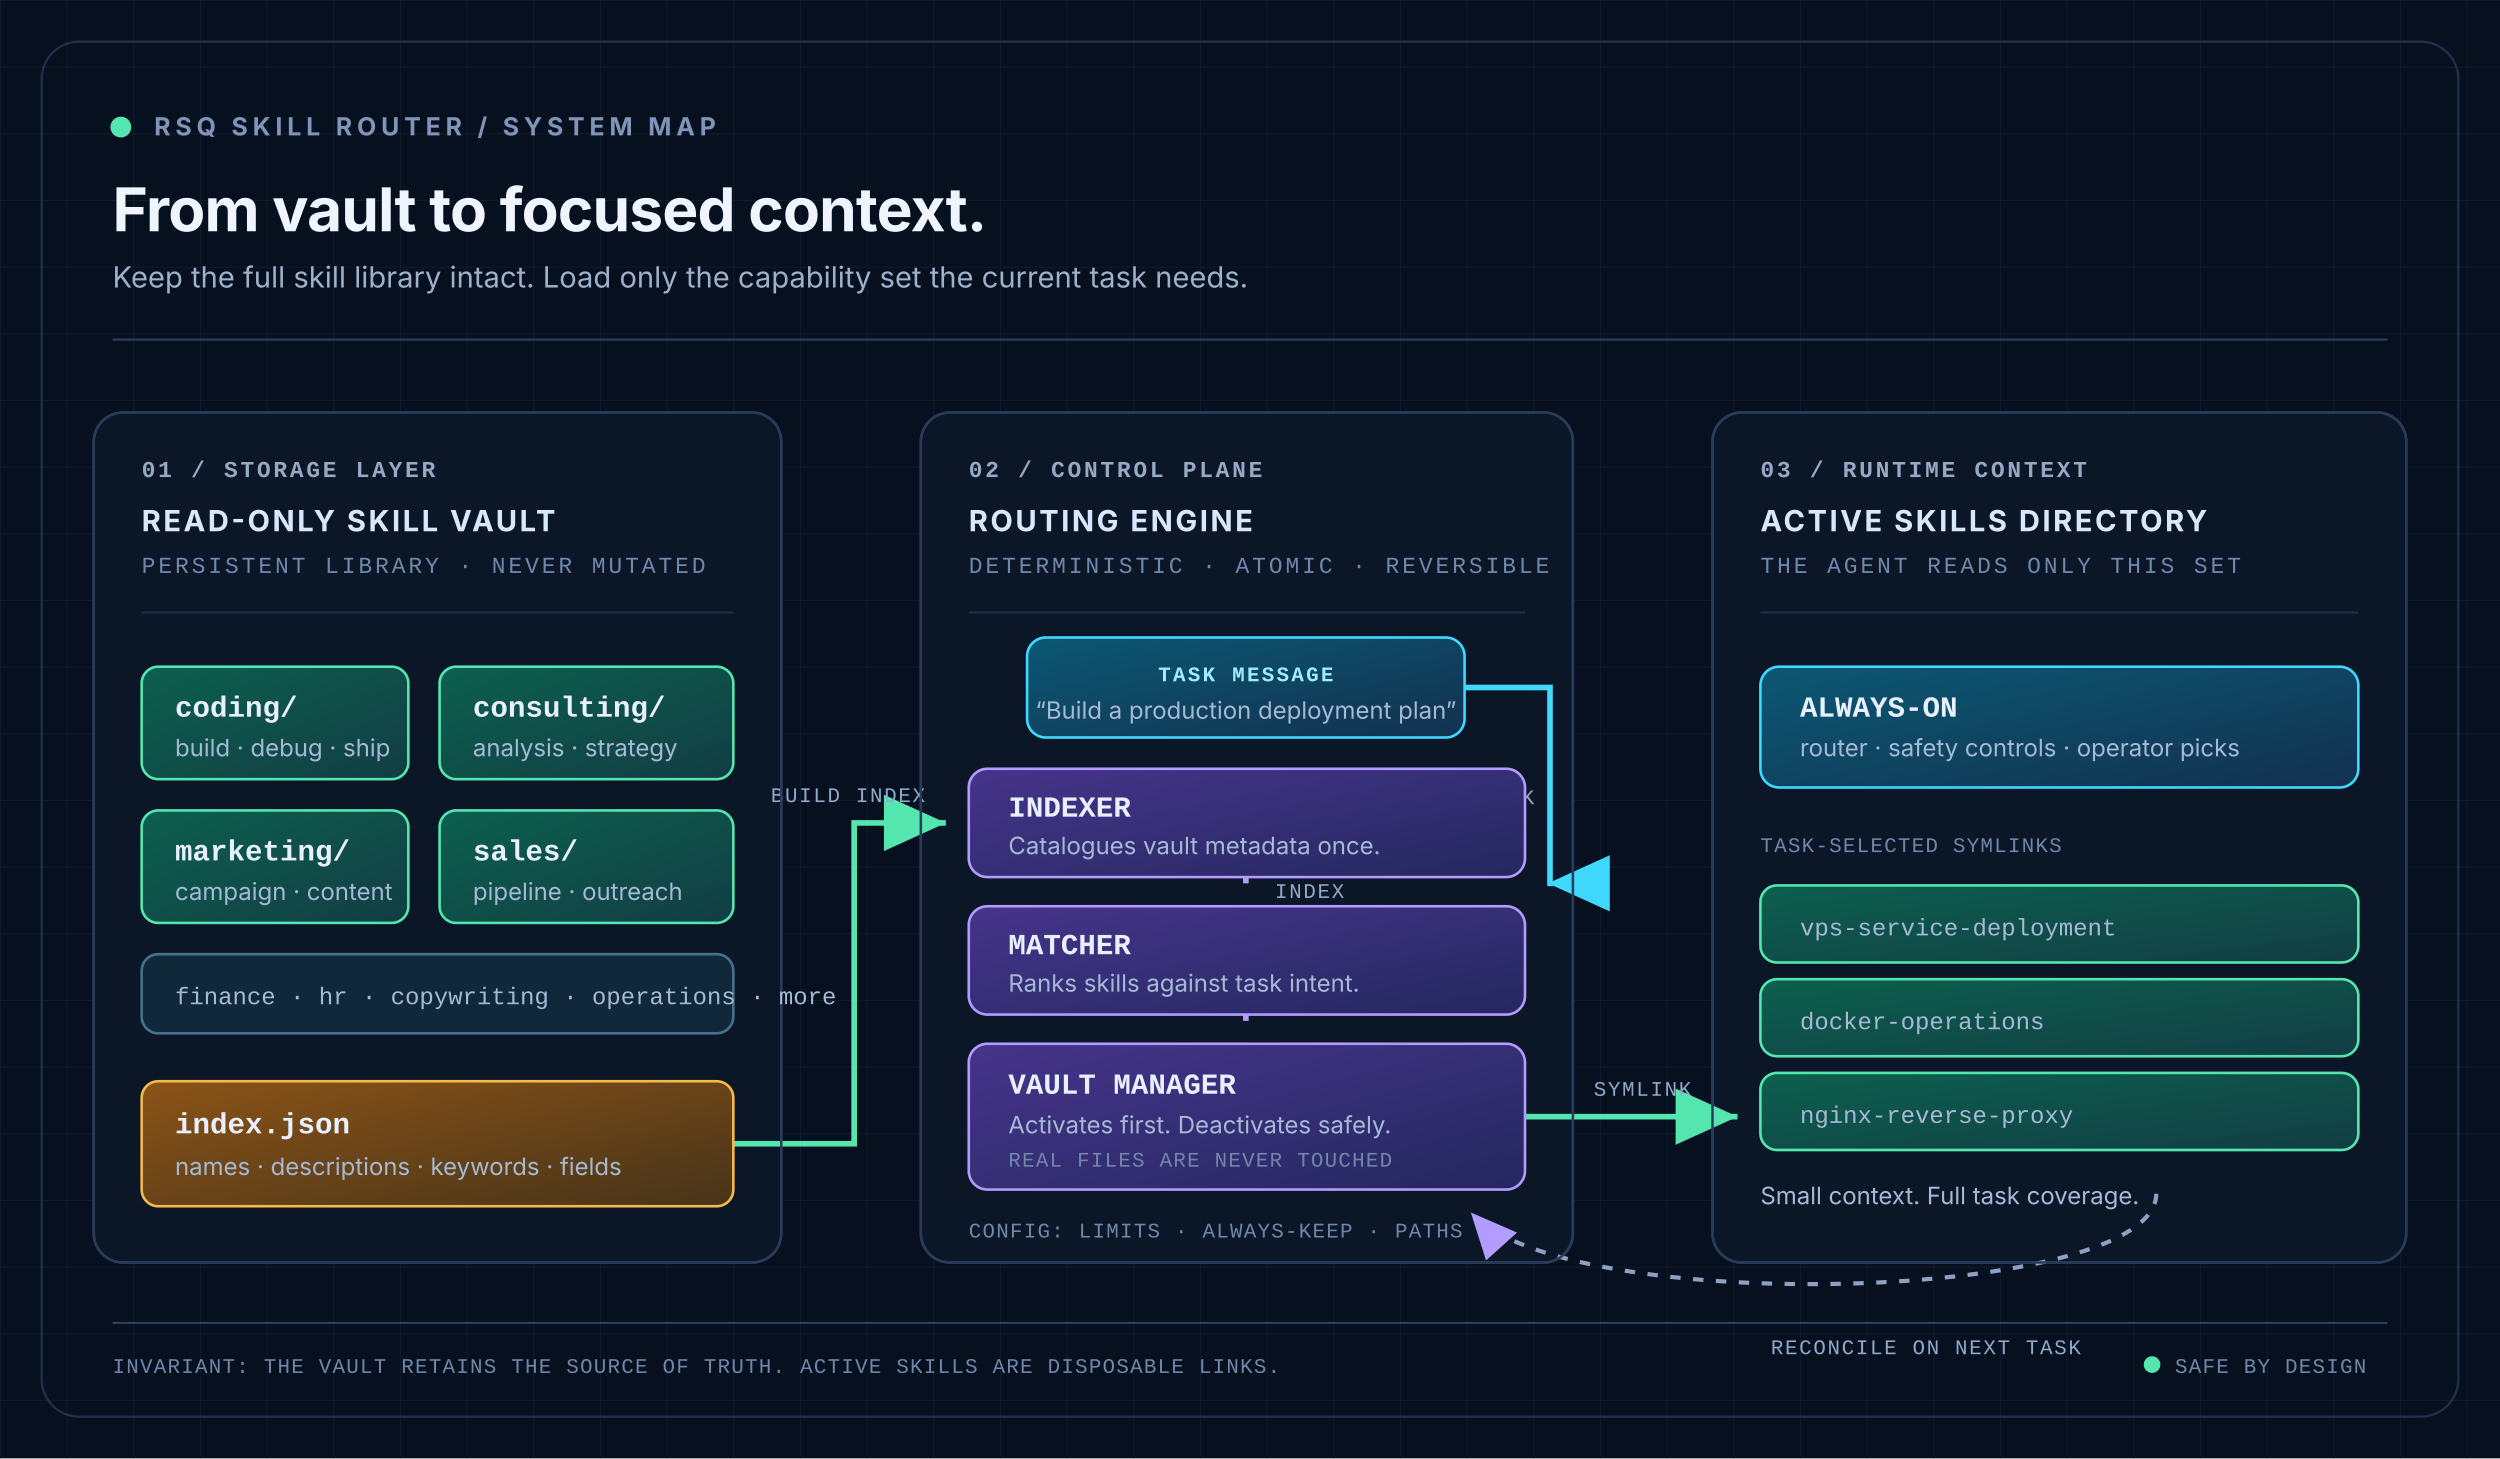
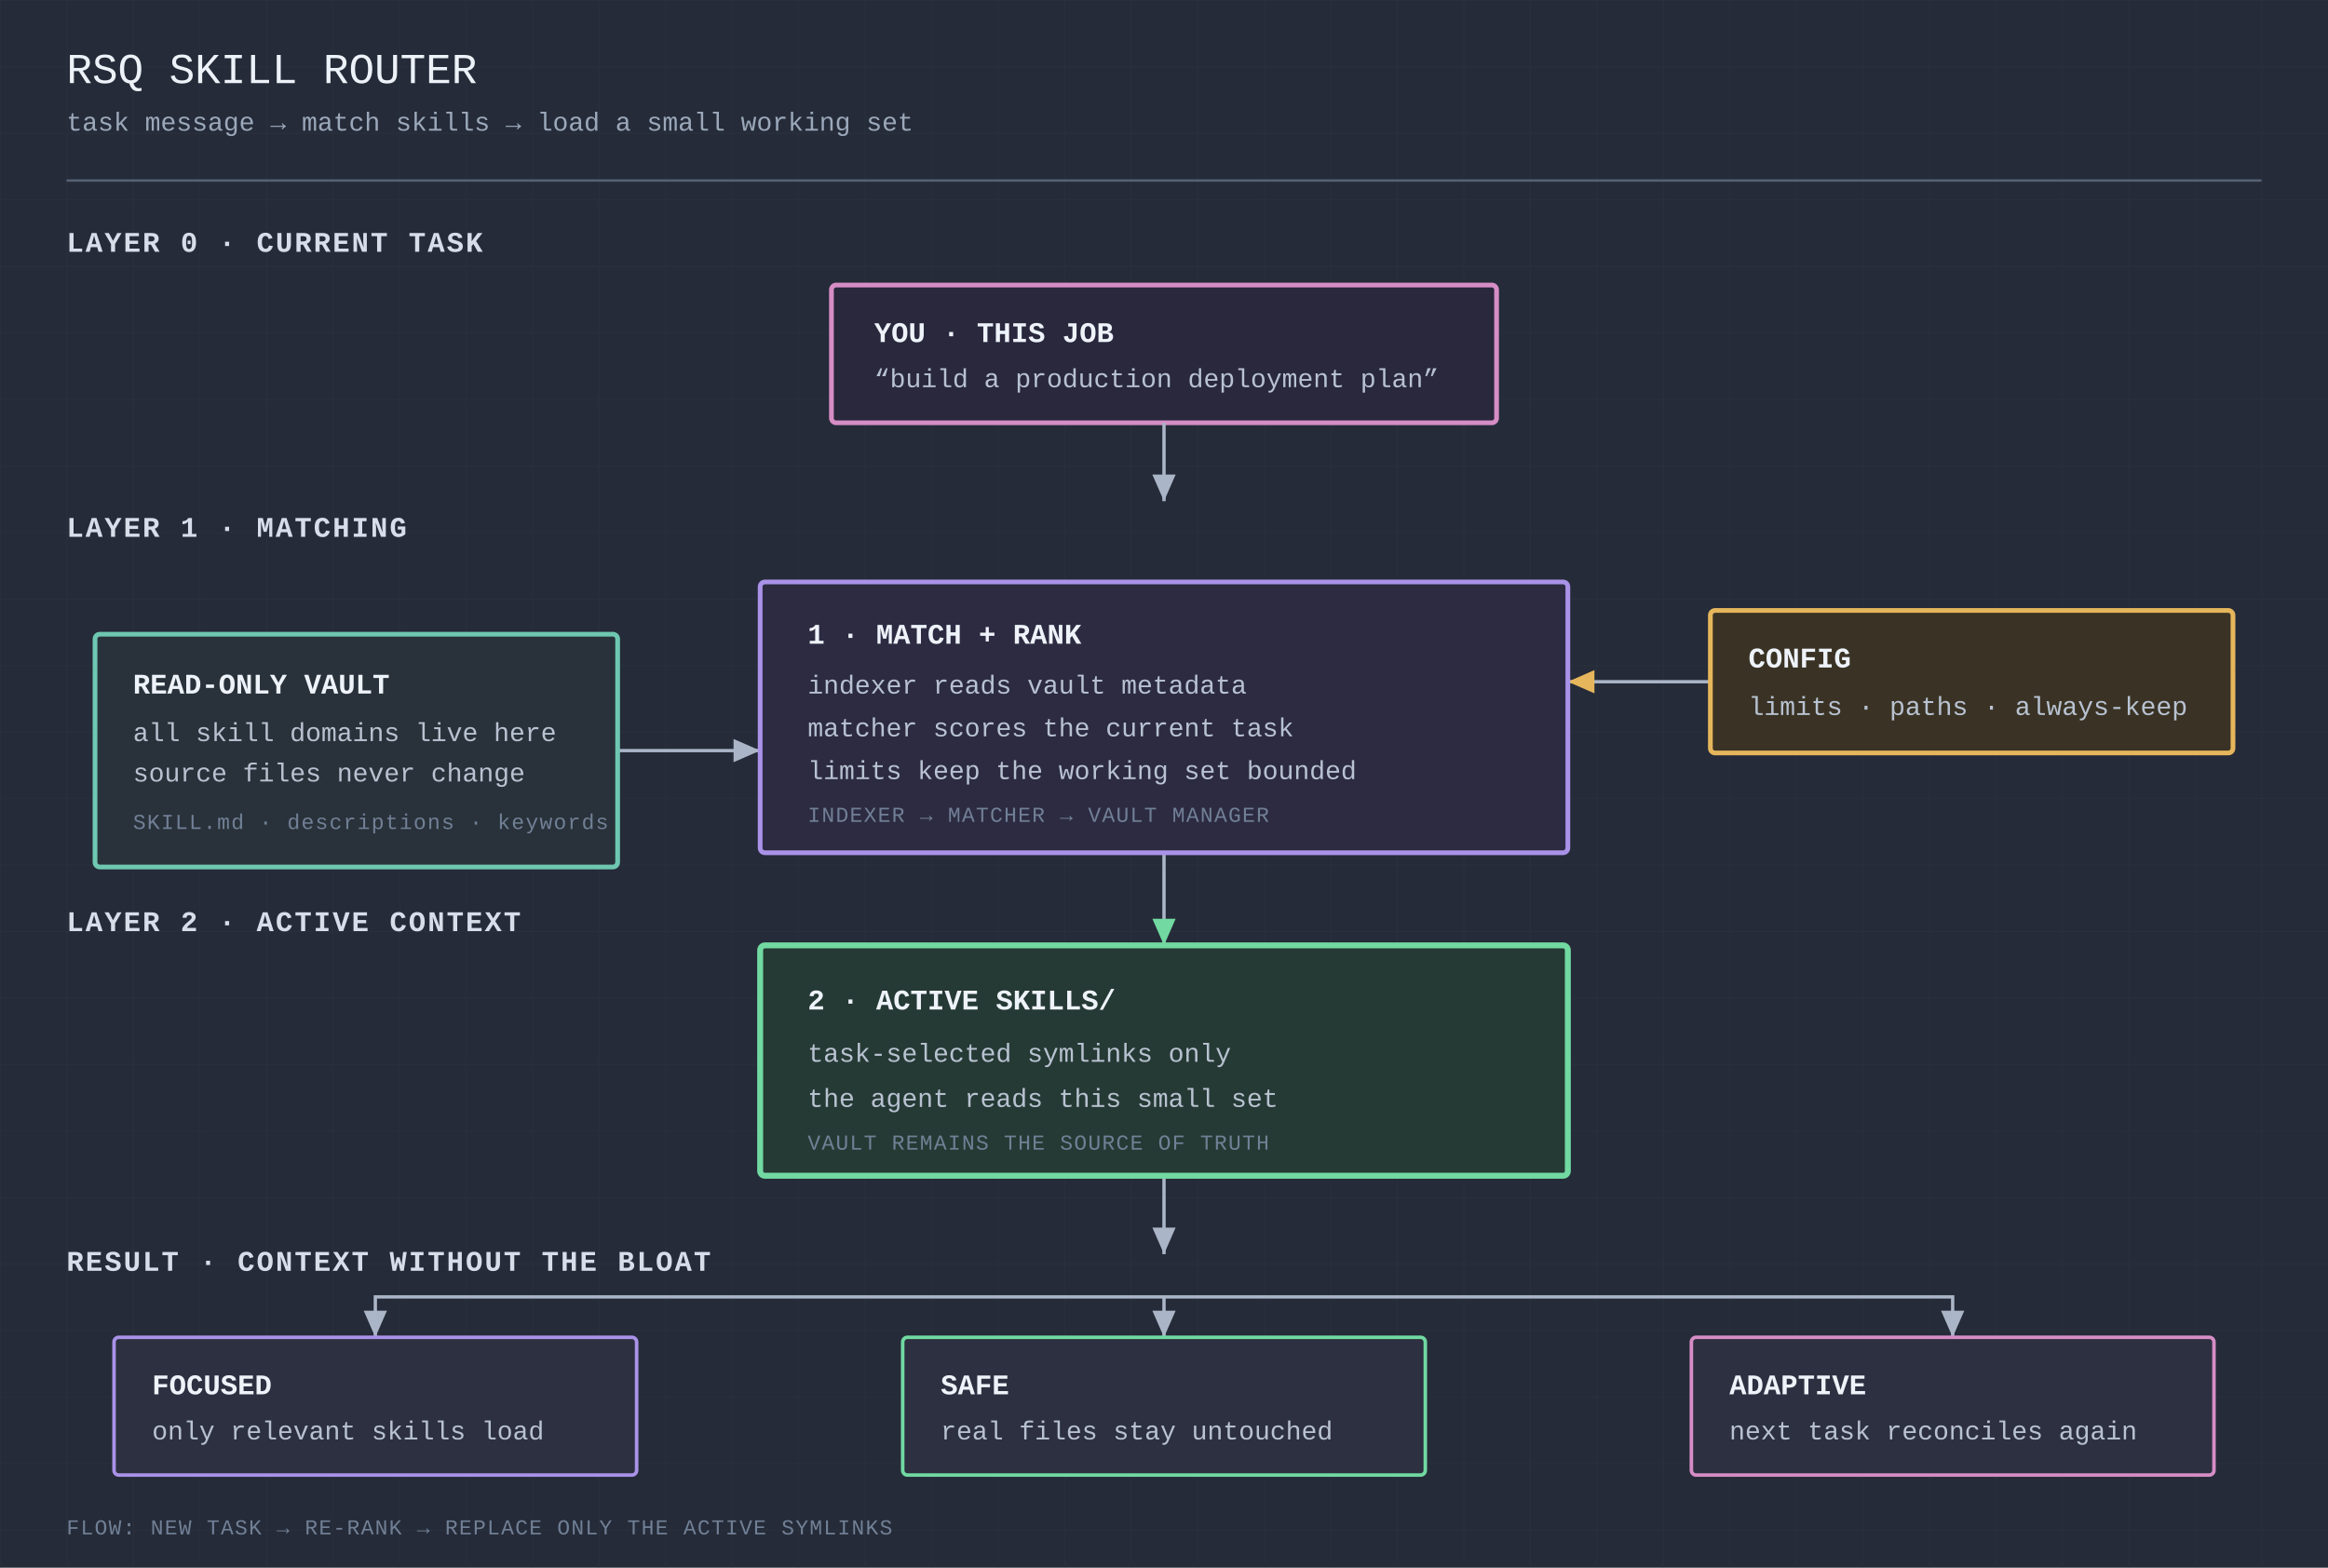
- <svg xmlns="http://www.w3.org/2000/svg" viewBox="0 0 1200 700" role="img" aria-labelledby="title desc">
+ <svg xmlns="http://www.w3.org/2000/svg" viewBox="0 0 980 660" role="img" aria-labelledby="title description">
  <defs>
-     <pattern id="grid" width="32" height="32" patternUnits="userSpaceOnUse">
-       <path d="M32 0H0V32" fill="none" stroke="#17233a" stroke-width="0.7" />
+     <pattern id="grain" width="28" height="28" patternUnits="userSpaceOnUse">
+       <path d="M28 0H0V28" fill="none" stroke="#30384a" stroke-width=".45" />
    </pattern>
-     <linearGradient id="cyanGlow" x1="0" y1="0" x2="1" y2="1">
-       <stop stop-color="#0b5873" />
-       <stop offset="1" stop-color="#12314f" />
-     </linearGradient>
-     <linearGradient id="violetGlow" x1="0" y1="0" x2="1" y2="1">
-       <stop stop-color="#46348b" />
-       <stop offset="1" stop-color="#24285f" />
-     </linearGradient>
-     <linearGradient id="greenGlow" x1="0" y1="0" x2="1" y2="1">
-       <stop stop-color="#0c604e" />
-       <stop offset="1" stop-color="#123d44" />
-     </linearGradient>
-     <linearGradient id="amberGlow" x1="0" y1="0" x2="1" y2="1">
-       <stop stop-color="#8b5317" />
-       <stop offset="1" stop-color="#473419" />
-     </linearGradient>
-     <marker id="arrowCyan" markerWidth="14" markerHeight="12" refX="11" refY="6" orient="auto">
-       <path d="M0 1L11 6L0 11Z" fill="#41d8ff" />
+     <marker id="arrow" markerWidth="9" markerHeight="9" refX="8" refY="4.5" orient="auto">
+       <path d="M0 1L8 4.5L0 8Z" fill="#aab5c7" />
    </marker>
-     <marker id="arrowViolet" markerWidth="14" markerHeight="12" refX="11" refY="6" orient="auto">
-       <path d="M0 1L11 6L0 11Z" fill="#b39cff" />
+     <marker id="greenArrow" markerWidth="9" markerHeight="9" refX="8" refY="4.5" orient="auto">
+       <path d="M0 1L8 4.5L0 8Z" fill="#71d9a1" />
    </marker>
-     <marker id="arrowGreen" markerWidth="14" markerHeight="12" refX="11" refY="6" orient="auto">
-       <path d="M0 1L11 6L0 11Z" fill="#55e6b0" />
+     <marker id="amberArrow" markerWidth="9" markerHeight="9" refX="8" refY="4.5" orient="auto">
+       <path d="M0 1L8 4.5L0 8Z" fill="#e6b65c" />
    </marker>
    <style>
-       .sans{font-family:system-ui,-apple-system,BlinkMacSystemFont,"Segoe UI",sans-serif}.mono{font-family:"SFMono-Regular",Consolas,"Liberation Mono",monospace}.kicker{fill:#7f94b6;font-size:12px;font-weight:700;letter-spacing:2.3px}.title{fill:#eef5ff;font-size:29px;font-weight:700;letter-spacing:-.4px}.sub{fill:#9eb0ca;font-size:14px}.zone{fill:#0c172a;fill-opacity:.78;stroke:#293b58;stroke-width:1.2}.zoneTitle{fill:#d9e7fb;font-size:14px;font-weight:700;letter-spacing:1.2px}.zoneMeta{fill:#6f88ac;font-size:11px;letter-spacing:1.4px}.label{fill:#e8f0ff;font-size:14px;font-weight:650}.small{fill:#a6b9d5;font-size:11.5px}.tiny{fill:#7187aa;font-size:10px;letter-spacing:.6px}.tag{font-size:10px;font-weight:700;letter-spacing:1.1px}.edgeLabel{fill:#91a9cb;font-size:10px;letter-spacing:.8px}.rule{stroke:#29405f;stroke-width:1}.divider{stroke:#1e304c;stroke-width:1}.card{stroke-width:1.25}.num{fill:#96a8c3;font-size:11px;font-weight:700;letter-spacing:1.3px}
+       .mono{font-family:ui-monospace,SFMono-Regular,Menlo,Consolas,"Liberation Mono",monospace}.h{fill:#edf1f8;font-size:18px;font-weight:500}.sub{fill:#9ba8ba;font-size:11px}.layer{fill:#d7deea;font-size:12px;font-weight:700;letter-spacing:.8px}.label{fill:#eef3fa;font-size:12px;font-weight:700}.copy{fill:#b8c2d1;font-size:11px}.note{fill:#8997aa;font-size:10px}.tiny{fill:#718096;font-size:9px;letter-spacing:.5px}.line{fill:none;stroke:#aab5c7;stroke-width:1.4}.dash{fill:none;stroke:#8e9bad;stroke-width:1.2;stroke-dasharray:4 4}
    </style>
  </defs>
-   <rect width="1200" height="700" fill="#07101f" />
-   <rect width="1200" height="700" fill="url(#grid)" opacity=".72" />
-   <rect x="20" y="20" width="1160" height="660" rx="18" fill="none" stroke="#20324f" />
-   <circle cx="58" cy="61" r="5" fill="#55e6b0" />
-   <text x="74" y="65" class="sans kicker">RSQ SKILL ROUTER / SYSTEM MAP</text>
-   <text x="54" y="111" class="sans title">From vault to focused context.</text>
-   <text x="54" y="138" class="sans sub">Keep the full skill library intact. Load only the capability set the current task needs.</text>
-   <line x1="54" y1="163" x2="1146" y2="163" class="rule" />
-   <rect x="45" y="198" width="330" height="408" rx="14" class="zone" />
-   <rect x="442" y="198" width="313" height="408" rx="14" class="zone" />
-   <rect x="822" y="198" width="333" height="408" rx="14" class="zone" />
-   <path d="M352 549H410V395H454" fill="none" stroke="#55e6b0" stroke-width="2.7" marker-end="url(#arrowGreen)" />
-   <path d="M703 330H744V424H743" fill="none" stroke="#41d8ff" stroke-width="2.7" marker-end="url(#arrowCyan)" />
-   <path d="M598 421V424" fill="none" stroke="#b39cff" stroke-width="2.7" marker-end="url(#arrowViolet)" />
-   <path d="M598 487V490" fill="none" stroke="#b39cff" stroke-width="2.7" marker-end="url(#arrowViolet)" />
-   <path d="M732 536H834" fill="none" stroke="#55e6b0" stroke-width="2.7" marker-end="url(#arrowGreen)" />
-   <path d="M1035 573C1035 625 752 633 706 582" fill="none" stroke="#8da2c2" stroke-width="2" stroke-dasharray="5 6" marker-end="url(#arrowViolet)" />
-   <text x="370" y="385" class="mono edgeLabel">BUILD INDEX</text>
-   <text x="710" y="386" class="mono edgeLabel">TASK</text>
-   <text x="612" y="431" class="mono edgeLabel">INDEX</text>
-   <text x="765" y="526" class="mono edgeLabel">SYMLINK</text>
-   <text x="850" y="650" class="mono edgeLabel">RECONCILE ON NEXT TASK</text>
-   <rect x="45" y="198" width="330" height="408" rx="14" class="zone" style="fill:none" />
-   <text x="68" y="229" class="mono num">01 / STORAGE LAYER</text>
-   <text x="68" y="255" class="sans zoneTitle">READ-ONLY SKILL VAULT</text>
-   <text x="68" y="275" class="mono zoneMeta">PERSISTENT LIBRARY · NEVER MUTATED</text>
-   <line x1="68" y1="294" x2="352" y2="294" class="divider" />
-   <rect x="68" y="320" width="128" height="54" rx="8" fill="url(#greenGlow)" stroke="#55e6b0" class="card" />
-   <text x="84" y="344" class="mono label">coding/</text>
-   <text x="84" y="363" class="sans small">build · debug · ship</text>
-   <rect x="211" y="320" width="141" height="54" rx="8" fill="url(#greenGlow)" stroke="#55e6b0" class="card" />
-   <text x="227" y="344" class="mono label">consulting/</text>
-   <text x="227" y="363" class="sans small">analysis · strategy</text>
-   <rect x="68" y="389" width="128" height="54" rx="8" fill="url(#greenGlow)" stroke="#55e6b0" class="card" />
-   <text x="84" y="413" class="mono label">marketing/</text>
-   <text x="84" y="432" class="sans small">campaign · content</text>
-   <rect x="211" y="389" width="141" height="54" rx="8" fill="url(#greenGlow)" stroke="#55e6b0" class="card" />
-   <text x="227" y="413" class="mono label">sales/</text>
-   <text x="227" y="432" class="sans small">pipeline · outreach</text>
-   <rect x="68" y="458" width="284" height="38" rx="8" fill="#10283a" stroke="#47718a" class="card" />
-   <text x="84" y="482" class="mono small">finance · hr · copywriting · operations · more</text>
-   <rect x="68" y="519" width="284" height="60" rx="8" fill="url(#amberGlow)" stroke="#f5b94c" class="card" />
-   <text x="84" y="544" class="mono label">index.json</text>
-   <text x="84" y="564" class="sans small">names · descriptions · keywords · fields</text>
-   <rect x="442" y="198" width="313" height="408" rx="14" class="zone" style="fill:none" />
-   <text x="465" y="229" class="mono num">02 / CONTROL PLANE</text>
-   <text x="465" y="255" class="sans zoneTitle">ROUTING ENGINE</text>
-   <text x="465" y="275" class="mono zoneMeta">DETERMINISTIC · ATOMIC · REVERSIBLE</text>
-   <line x1="465" y1="294" x2="732" y2="294" class="divider" />
-   <rect x="493" y="306" width="210" height="48" rx="9" fill="url(#cyanGlow)" stroke="#41d8ff" class="card" />
-   <text x="598" y="327" text-anchor="middle" class="mono tag" fill="#9eeeff">TASK MESSAGE</text>
-   <text x="598" y="345" text-anchor="middle" class="sans small">“Build a production deployment plan”</text>
-   <rect x="465" y="369" width="267" height="52" rx="9" fill="url(#violetGlow)" stroke="#b39cff" class="card" />
-   <text x="484" y="392" class="mono label">INDEXER</text>
-   <text x="484" y="410" class="sans small">Catalogues vault metadata once.</text>
-   <rect x="465" y="435" width="267" height="52" rx="9" fill="url(#violetGlow)" stroke="#b39cff" class="card" />
-   <text x="484" y="458" class="mono label">MATCHER</text>
-   <text x="484" y="476" class="sans small">Ranks skills against task intent.</text>
-   <rect x="465" y="501" width="267" height="70" rx="9" fill="url(#violetGlow)" stroke="#b39cff" class="card" />
-   <text x="484" y="525" class="mono label">VAULT MANAGER</text>
-   <text x="484" y="544" class="sans small">Activates first. Deactivates safely.</text>
-   <text x="484" y="560" class="mono tiny">REAL FILES ARE NEVER TOUCHED</text>
-   <text x="465" y="594" class="mono tiny">CONFIG: LIMITS · ALWAYS-KEEP · PATHS</text>
-   <rect x="822" y="198" width="333" height="408" rx="14" class="zone" style="fill:none" />
-   <text x="845" y="229" class="mono num">03 / RUNTIME CONTEXT</text>
-   <text x="845" y="255" class="sans zoneTitle">ACTIVE SKILLS DIRECTORY</text>
-   <text x="845" y="275" class="mono zoneMeta">THE AGENT READS ONLY THIS SET</text>
-   <line x1="845" y1="294" x2="1132" y2="294" class="divider" />
-   <rect x="845" y="320" width="287" height="58" rx="9" fill="url(#cyanGlow)" stroke="#41d8ff" class="card" />
-   <text x="864" y="344" class="mono label">ALWAYS-ON</text>
-   <text x="864" y="363" class="sans small">router · safety controls · operator picks</text>
-   <text x="845" y="409" class="mono tiny">TASK-SELECTED SYMLINKS</text>
-   <rect x="845" y="425" width="287" height="37" rx="8" fill="url(#greenGlow)" stroke="#55e6b0" class="card" />
-   <text x="864" y="449" class="mono small">vps-service-deployment</text>
-   <rect x="845" y="470" width="287" height="37" rx="8" fill="url(#greenGlow)" stroke="#55e6b0" class="card" />
-   <text x="864" y="494" class="mono small">docker-operations</text>
-   <rect x="845" y="515" width="287" height="37" rx="8" fill="url(#greenGlow)" stroke="#55e6b0" class="card" />
-   <text x="864" y="539" class="mono small">nginx-reverse-proxy</text>
-   <text x="845" y="578" class="sans small">Small context. Full task coverage.</text>
-   <line x1="54" y1="635" x2="1146" y2="635" class="rule" />
-   <text x="54" y="659" class="mono tiny">INVARIANT: THE VAULT RETAINS THE SOURCE OF TRUTH. ACTIVE SKILLS ARE DISPOSABLE LINKS.</text>
-   <circle cx="1033" cy="655" r="4" fill="#55e6b0" />
-   <text x="1044" y="659" class="mono tiny">SAFE BY DESIGN</text>
+   <rect width="980" height="660" fill="#252b38" />
+   <rect width="980" height="660" fill="url(#grain)" opacity=".5" />
+   <text x="28" y="35" class="mono h">RSQ SKILL ROUTER</text>
+   <text x="28" y="55" class="mono sub">task message → match skills → load a small working set</text>
+   <line x1="28" y1="76" x2="952" y2="76" stroke="#566174" stroke-width="1" />
+   <text x="28" y="106" class="mono layer">LAYER 0 · CURRENT TASK</text>
+   <rect x="350" y="120" width="280" height="58" rx="2" fill="#29283d" stroke="#d68dc6" stroke-width="2" />
+   <text x="368" y="144" class="mono label">YOU · THIS JOB</text>
+   <text x="368" y="163" class="mono copy">“build a production deployment plan”</text>
+   <path d="M490 178V211" class="line" marker-end="url(#arrow)" />
+   <text x="28" y="226" class="mono layer">LAYER 1 · MATCHING</text>
+   <path d="M260 316H320" class="line" marker-end="url(#arrow)" />
+   <path d="M720 287H660" class="line" marker-end="url(#amberArrow)" />
+   <path d="M490 359V398" class="line" marker-end="url(#greenArrow)" />
+   <path d="M490 495V528" class="line" marker-end="url(#arrow)" />
+   <path d="M490 546H158V563" class="line" marker-end="url(#arrow)" />
+   <path d="M490 546V563" class="line" marker-end="url(#arrow)" />
+   <path d="M490 546H822V563" class="line" marker-end="url(#arrow)" />
+   <rect x="40" y="267" width="220" height="98" rx="2" fill="#29323a" stroke="#6ec7b1" stroke-width="2" />
+   <text x="56" y="292" class="mono label">READ-ONLY VAULT</text>
+   <text x="56" y="312" class="mono copy">all skill domains live here</text>
+   <text x="56" y="329" class="mono copy">source files never change</text>
+   <text x="56" y="349" class="mono tiny">SKILL.md · descriptions · keywords</text>
+   <rect x="320" y="245" width="340" height="114" rx="2" fill="#2c2b42" stroke="#a992e8" stroke-width="2" />
+   <text x="340" y="271" class="mono label">1 · MATCH + RANK</text>
+   <text x="340" y="292" class="mono copy">indexer reads vault metadata</text>
+   <text x="340" y="310" class="mono copy">matcher scores the current task</text>
+   <text x="340" y="328" class="mono copy">limits keep the working set bounded</text>
+   <text x="340" y="346" class="mono tiny">INDEXER → MATCHER → VAULT MANAGER</text>
+   <rect x="720" y="257" width="220" height="60" rx="2" fill="#3a3325" stroke="#e6b65c" stroke-width="2" />
+   <text x="736" y="281" class="mono label">CONFIG</text>
+   <text x="736" y="301" class="mono copy">limits · paths · always-keep</text>
+   <text x="28" y="392" class="mono layer">LAYER 2 · ACTIVE CONTEXT</text>
+   <rect x="320" y="398" width="340" height="97" rx="2" fill="#263a35" stroke="#71d9a1" stroke-width="2.5" />
+   <text x="340" y="425" class="mono label">2 · ACTIVE SKILLS/</text>
+   <text x="340" y="447" class="mono copy">task-selected symlinks only</text>
+   <text x="340" y="466" class="mono copy">the agent reads this small set</text>
+   <text x="340" y="484" class="mono tiny">VAULT REMAINS THE SOURCE OF TRUTH</text>
+   <text x="28" y="535" class="mono layer">RESULT · CONTEXT WITHOUT THE BLOAT</text>
+   <rect x="48" y="563" width="220" height="58" rx="2" fill="#2d3040" stroke="#a992e8" stroke-width="1.5" />
+   <text x="64" y="587" class="mono label">FOCUSED</text>
+   <text x="64" y="606" class="mono copy">only relevant skills load</text>
+   <rect x="380" y="563" width="220" height="58" rx="2" fill="#2d3040" stroke="#71d9a1" stroke-width="1.5" />
+   <text x="396" y="587" class="mono label">SAFE</text>
+   <text x="396" y="606" class="mono copy">real files stay untouched</text>
+   <rect x="712" y="563" width="220" height="58" rx="2" fill="#2d3040" stroke="#d68dc6" stroke-width="1.5" />
+   <text x="728" y="587" class="mono label">ADAPTIVE</text>
+   <text x="728" y="606" class="mono copy">next task reconciles again</text>
+   <text x="28" y="646" class="mono tiny">FLOW: NEW TASK → RE-RANK → REPLACE ONLY THE ACTIVE SYMLINKS</text>
</svg>
